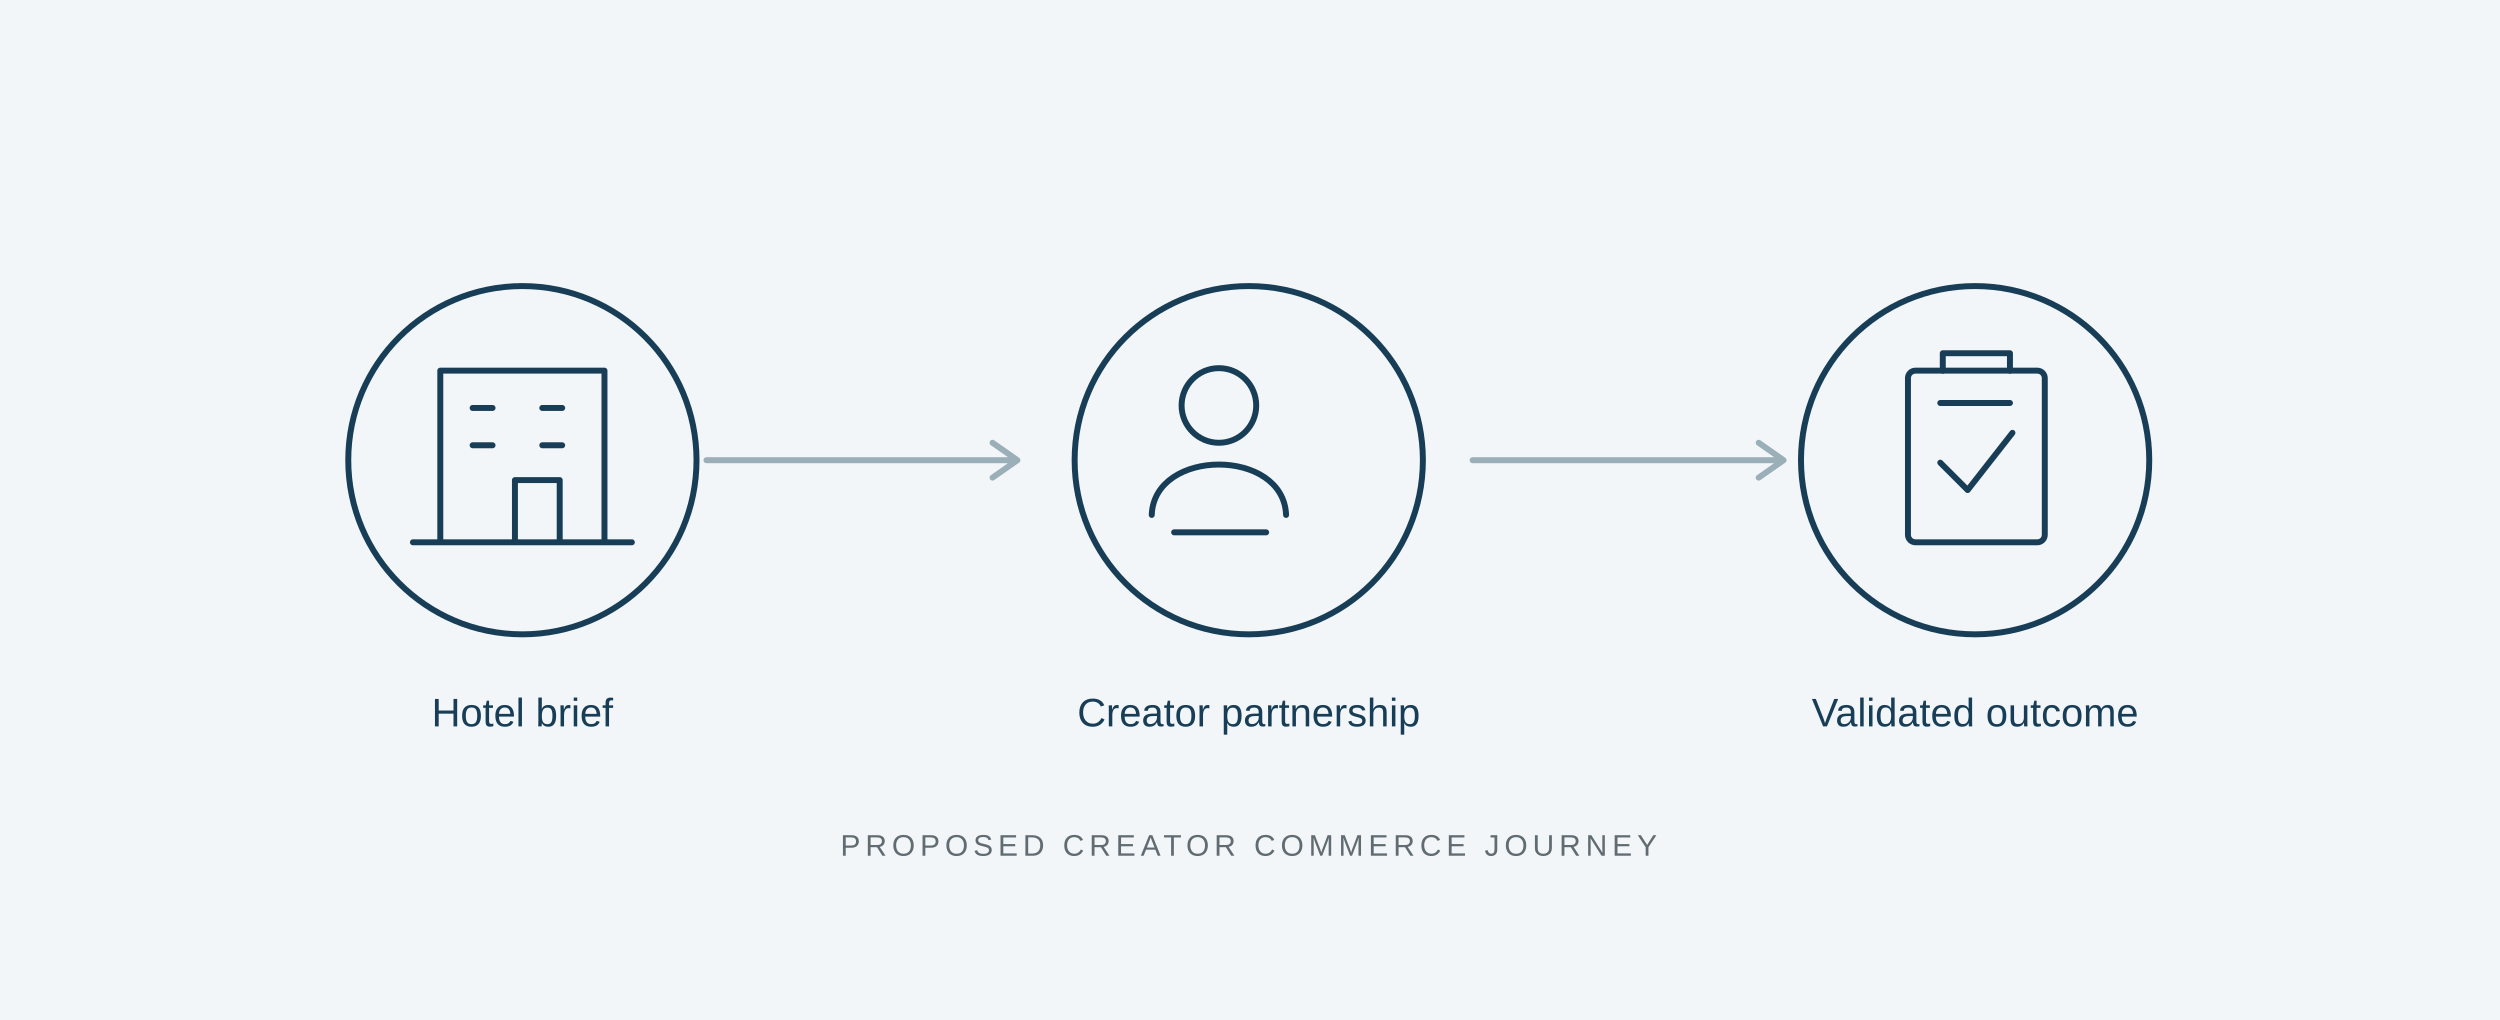
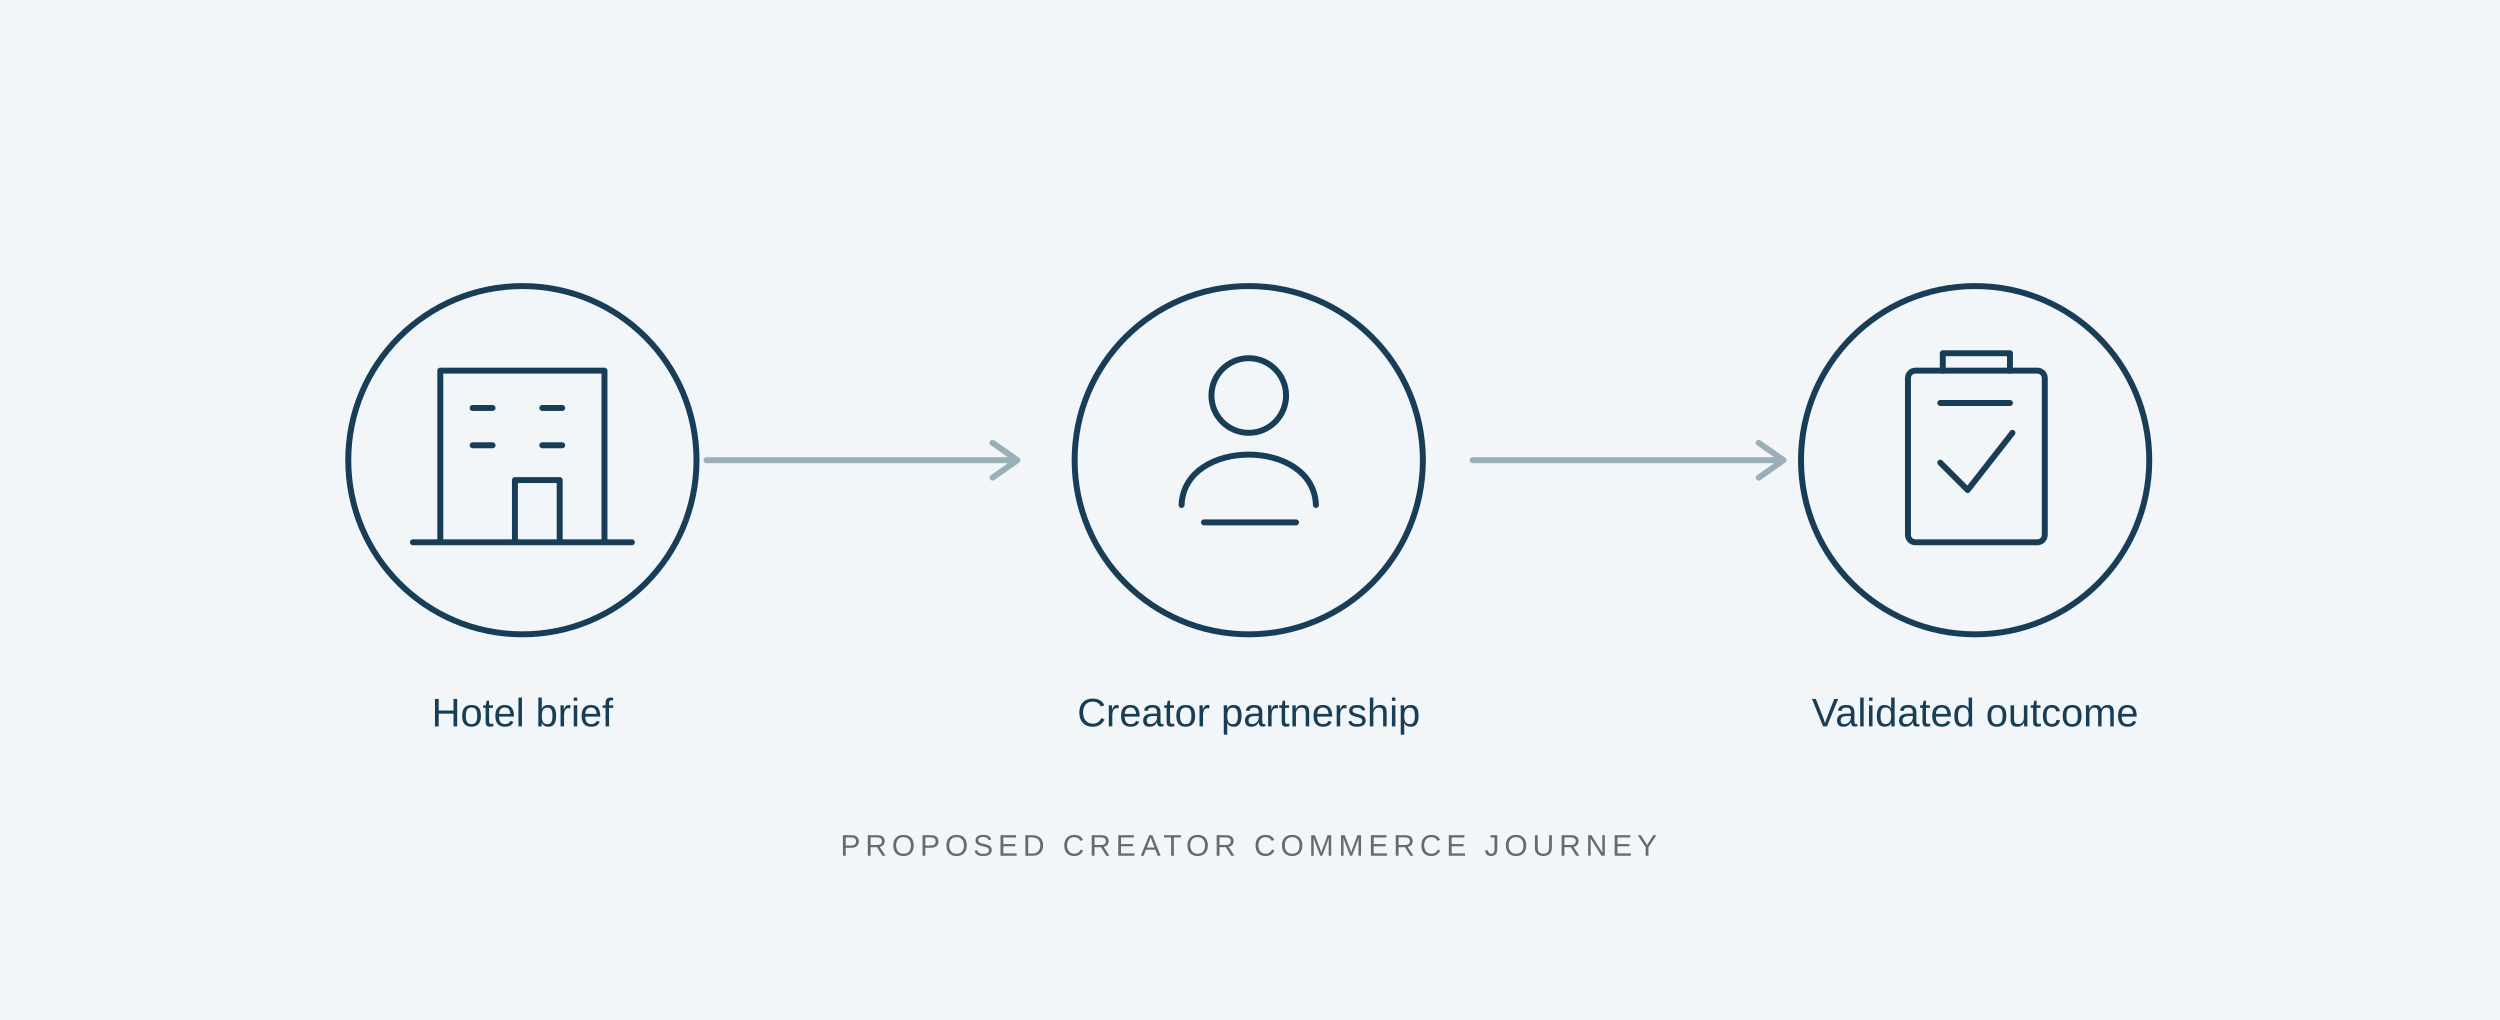
<svg xmlns="http://www.w3.org/2000/svg" width="1005" height="410" viewBox="0 0 1005 410" role="img" aria-labelledby="title desc">
  <rect width="1005" height="410" fill="#f3f6f9" />
  <g fill="none" stroke="#173e56" stroke-width="2.4" stroke-linecap="round" stroke-linejoin="round">
    <path d="M284 185h125m-10-7 10 7-10 7M592 185h125m-10-7 10 7-10 7" stroke="#9bafb9" />
    <rect x="140" y="115" width="140" height="140" rx="70" />
    <path d="M177 218v-69h66v69m-77 0h88m-47 0v-25h18v25M190 164h8m20 0h8m-36 15h8m20 0h8" />
    <rect x="432" y="115" width="140" height="140" rx="70" />
-     <circle cx="490" cy="163" r="15" />
-     <path d="M463 207c1-27 53-27 54 0m-45 7h37" />
+     <g transform="translate(12 -4)">
+       <circle cx="490" cy="163" r="15" />
+       <path d="M463 207c1-27 53-27 54 0m-45 7h37" />
+     </g>
    <rect x="724" y="115" width="140" height="140" rx="70" />
    <rect x="767" y="149" width="55" height="69" rx="3" />
    <path d="M781 149v-7h27v7m-28 37 11 11 18-23M780 162h28" />
  </g>
  <g fill="#173e56" font-family="Arial,Helvetica,sans-serif" font-size="16" text-anchor="middle">
    <text x="210" y="292">Hotel brief</text>
    <text x="502" y="292">Creator partnership</text>
    <text x="794" y="292">Validated outcome</text>
  </g>
  <text x="502" y="344" fill="#606b72" font-family="Arial,Helvetica,sans-serif" font-size="12" letter-spacing="2" text-anchor="middle">PROPOSED CREATOR COMMERCE JOURNEY</text>
</svg>
